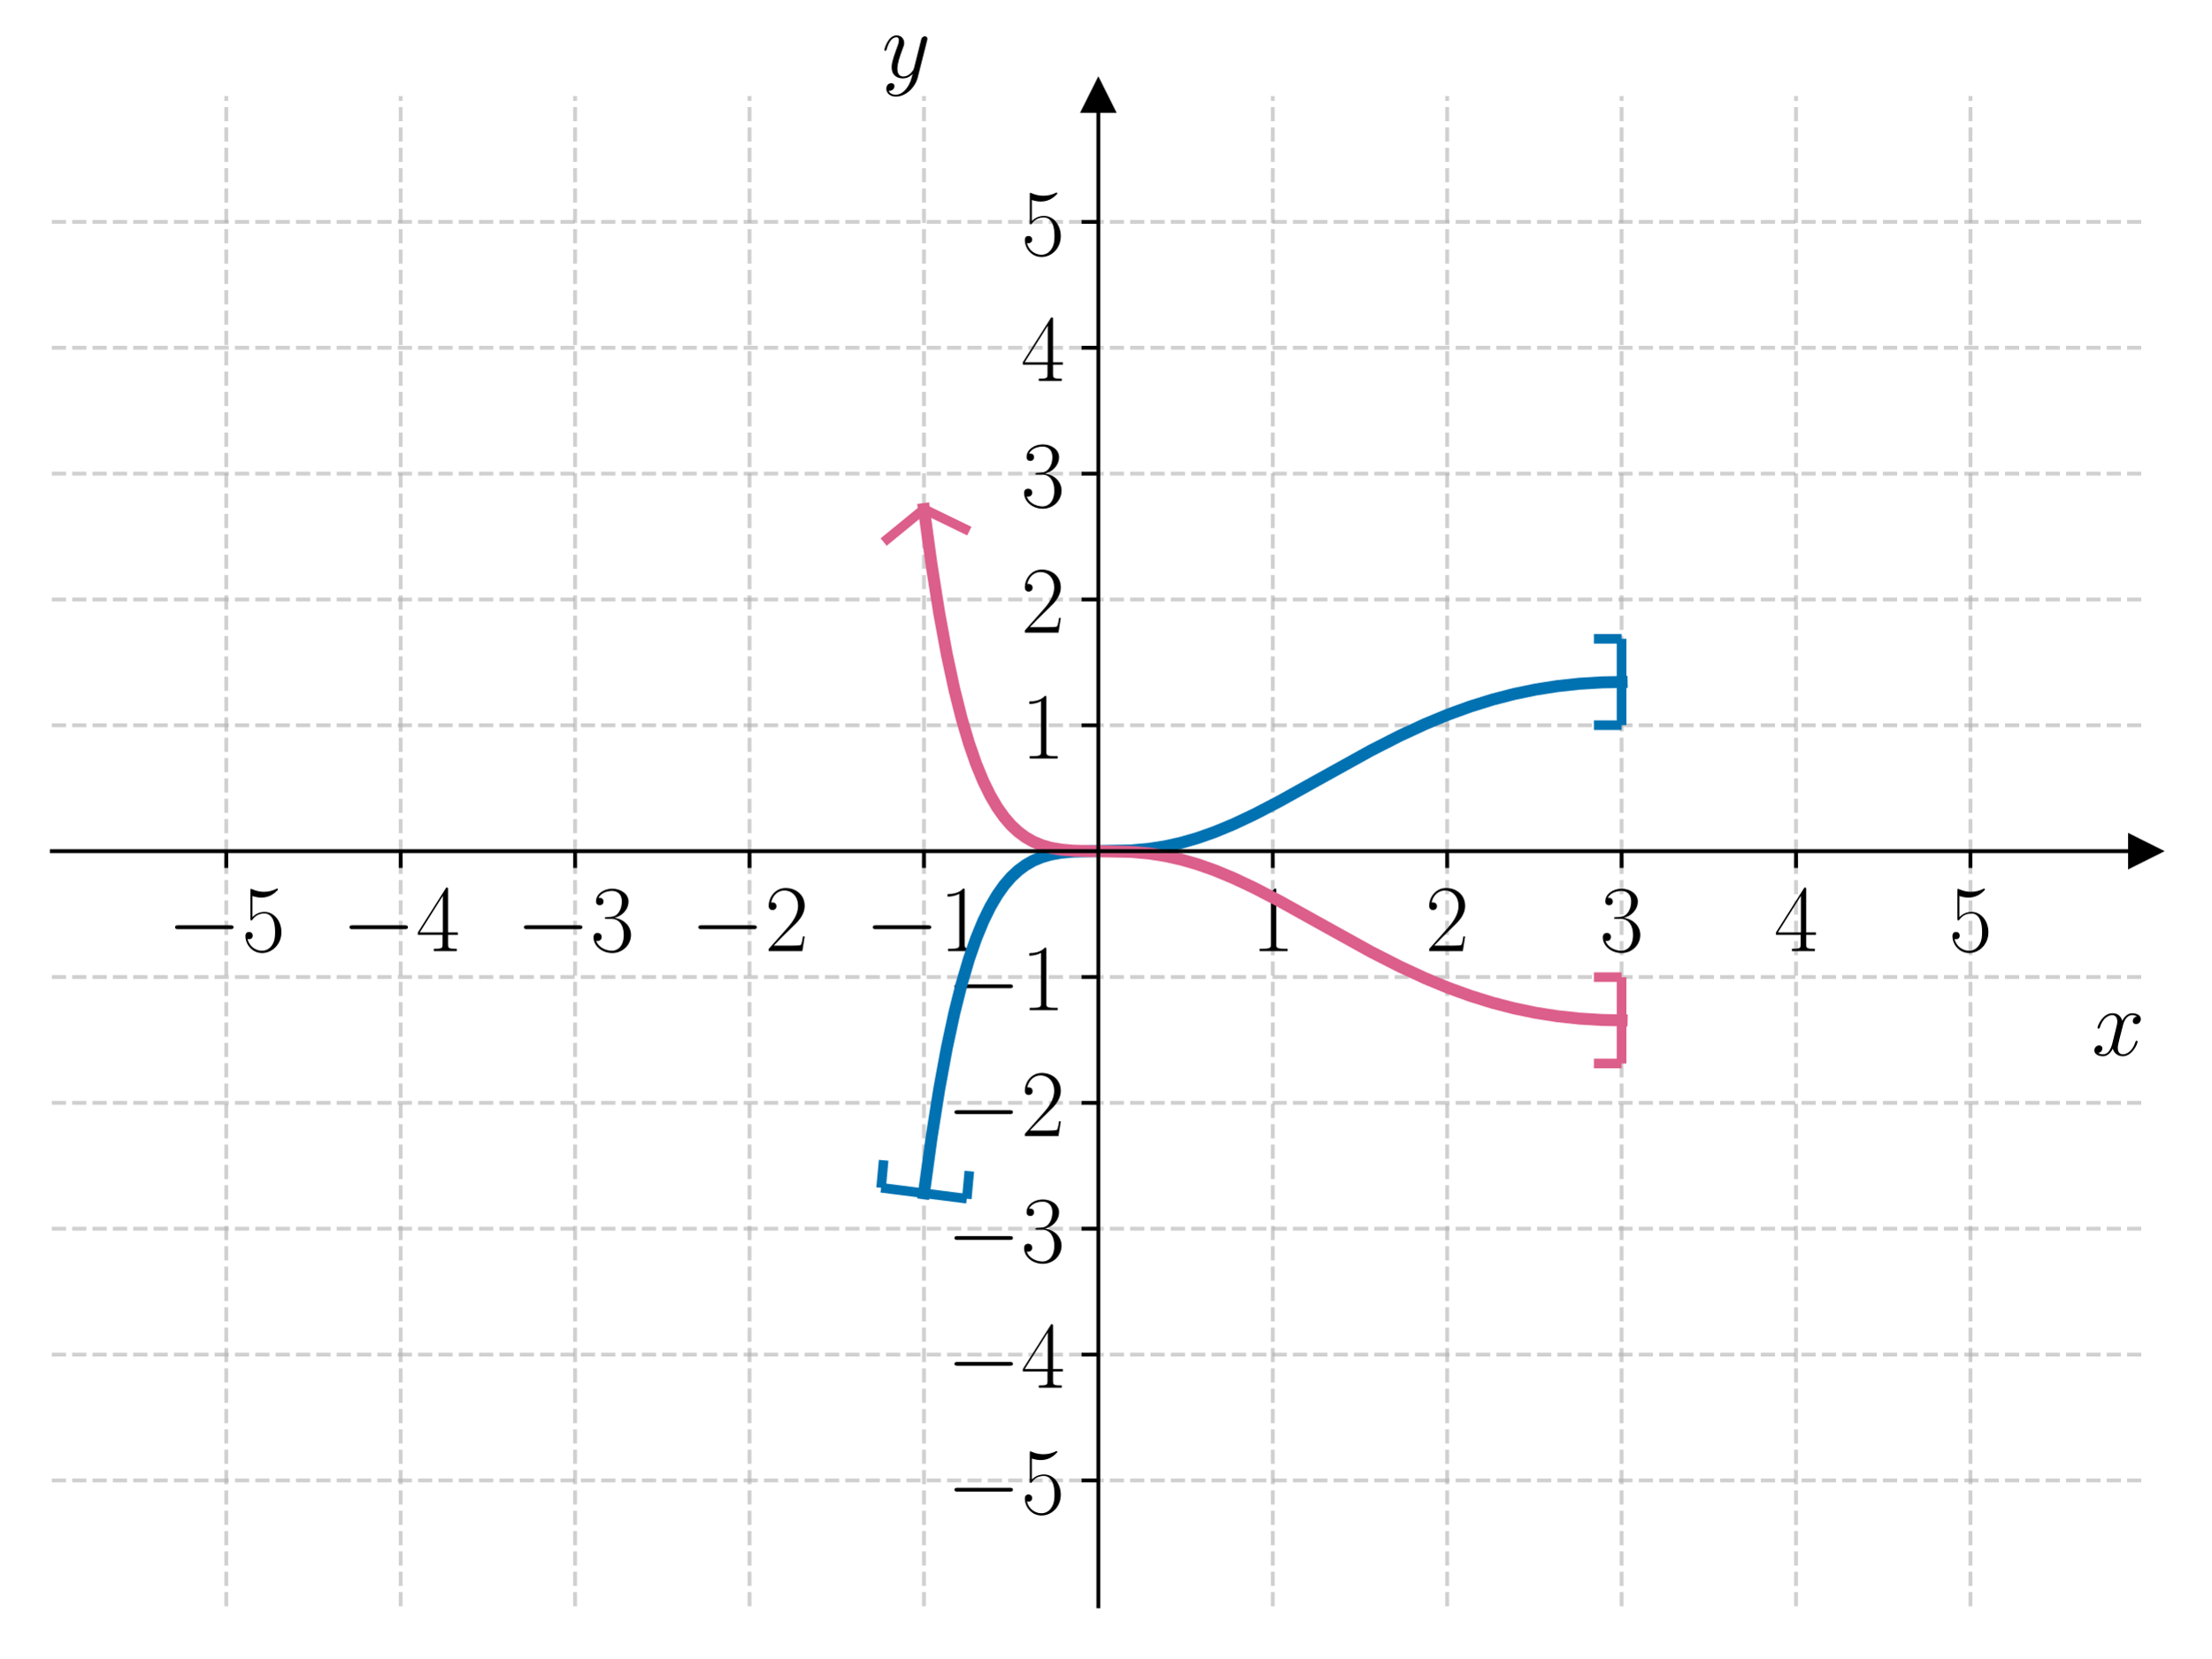
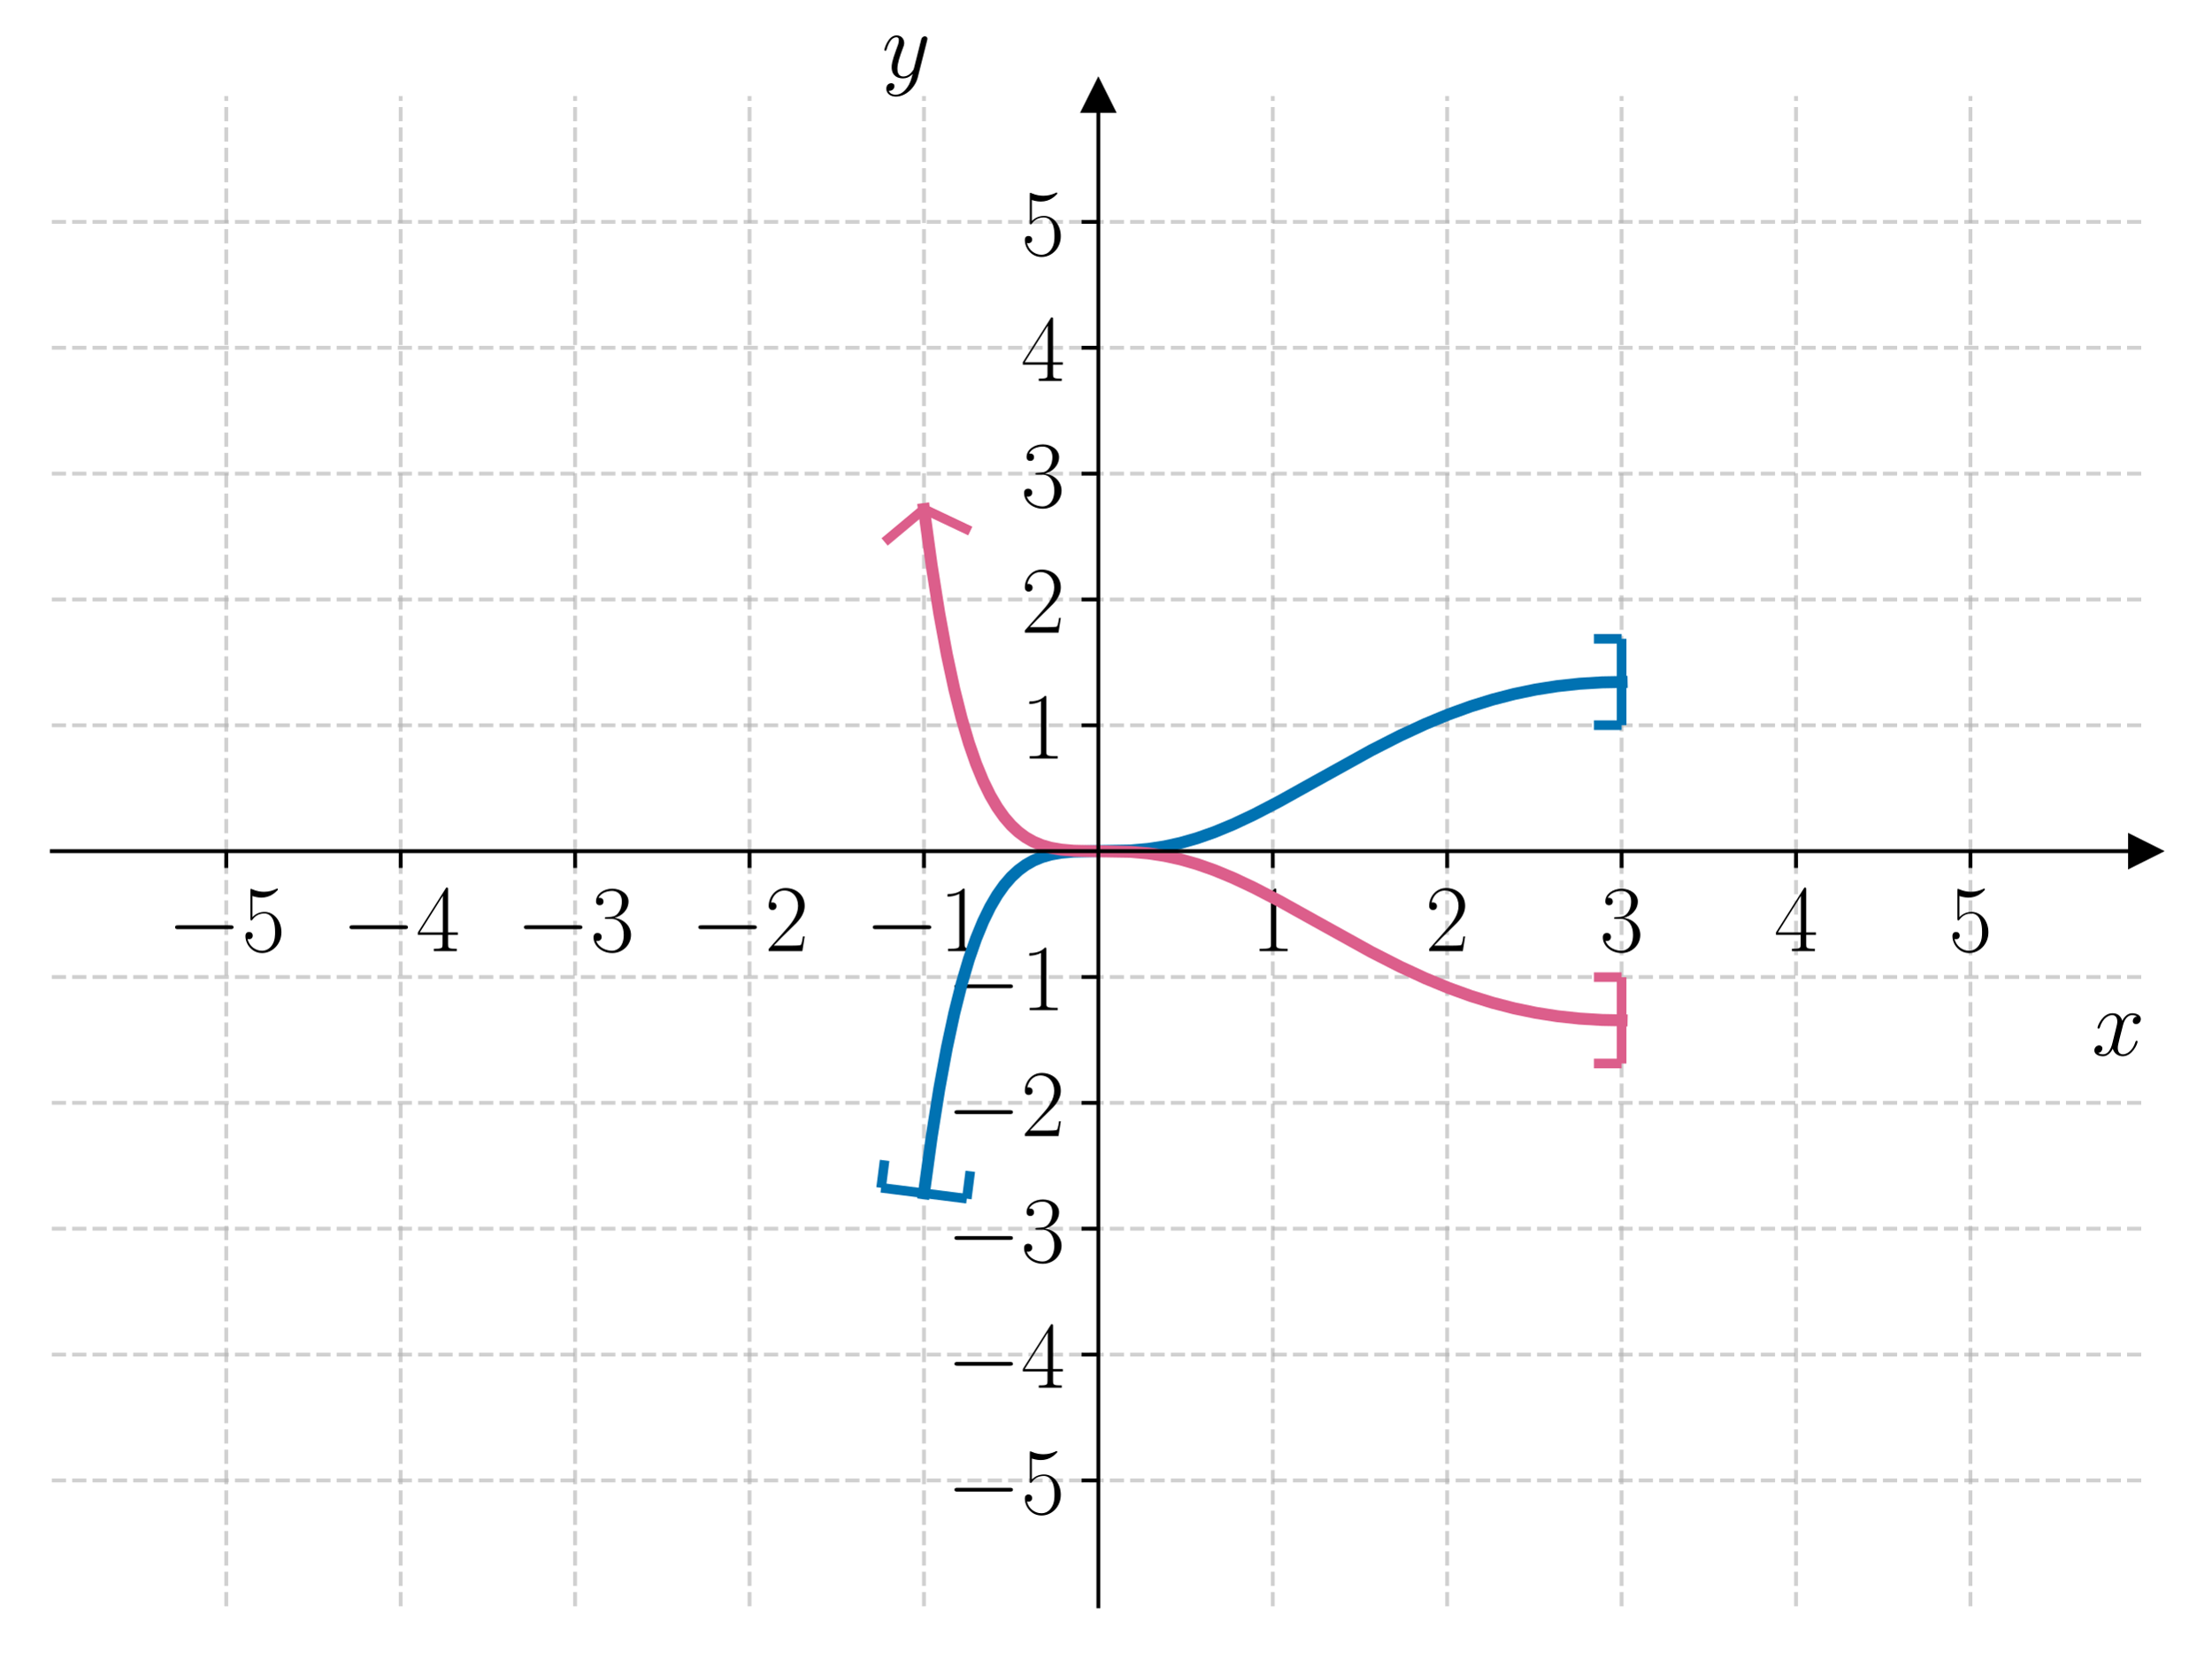
<svg xmlns="http://www.w3.org/2000/svg" xmlns:xlink="http://www.w3.org/1999/xlink" width="460.8pt" height="345.6pt" viewBox="0 0 460.8 345.6" version="1.1">
  <defs>
    <style type="text/css">*{stroke-linejoin: round; stroke-linecap: butt}</style>
  </defs>
  <g id="figure_1">
    <g id="patch_1">
      <path d="M 0 345.6  L 460.8 345.6  L 460.8 0  L 0 0  L 0 345.6  z " style="fill: none" />
    </g>
    <g id="axes_1">
      <g id="patch_2">
        <path d="M 10.8 334.8  L 447 334.8  L 447 20.016  L 10.8 20.016  L 10.8 334.8  z " style="fill: none" />
      </g>
      <g id="matplotlib.axis_1">
        <g id="xtick_1">
          <g id="line2d_1">
-             <path d="M 47.15 334.8  L 47.15 20.016  " clip-path="url(#p4ca7df20c5)" style="fill: none; stroke-dasharray: 2.96,1.28; stroke-dashoffset: 0; stroke: #b0b0b0; stroke-opacity: 0.6; stroke-width: 0.8" />
+             <path d="M 47.15 334.8  L 47.15 20.016  " clip-path="url(#p6dea3ccb54)" style="fill: none; stroke-dasharray: 2.96,1.28; stroke-dashoffset: 0; stroke: #b0b0b0; stroke-opacity: 0.6; stroke-width: 0.8" />
          </g>
          <g id="line2d_2">
            <defs>
-               <path id="ma1039fde44" d="M 0 0  L 0 3.5  " style="stroke: #000000; stroke-width: 0.8" />
+               <path id="mdca5381aa1" d="M 0 0  L 0 3.5  " style="stroke: #000000; stroke-width: 0.8" />
            </defs>
            <g>
-               <use xlink:href="#ma1039fde44" x="47.15" y="177.408" style="stroke: #000000; stroke-width: 0.8" />
+               <use xlink:href="#mdca5381aa1" x="47.15" y="177.408" style="stroke: #000000; stroke-width: 0.8" />
            </g>
          </g>
          <g id="text_1">
            <g transform="translate(34.83221 198.2452) scale(0.2 -0.2)">
              <defs>
                <path id="CMSY10-0" d="M 4218 1472  C 4326 1472 4442 1472 4442 1600  C 4442 1728 4326 1728 4218 1728  L 755 1728  C 646 1728 531 1728 531 1600  C 531 1472 646 1472 755 1472  L 4218 1472  z " transform="scale(0.015625)" />
                <path id="CMR17-35" d="M 730 3692  C 794 3666 1056 3584 1325 3584  C 1920 3584 2246 3911 2432 4100  C 2432 4157 2432 4192 2394 4192  C 2387 4192 2374 4192 2323 4163  C 2099 4058 1837 3973 1517 3973  C 1325 3973 1037 3999 723 4139  C 653 4171 640 4171 634 4171  C 602 4171 595 4164 595 4037  L 595 2203  C 595 2089 595 2057 659 2057  C 691 2057 704 2070 736 2114  C 941 2401 1222 2522 1542 2522  C 1766 2522 2246 2382 2246 1289  C 2246 1085 2246 715 2054 421  C 1894 159 1645 25 1370 25  C 947 25 518 320 403 814  C 429 807 480 795 506 795  C 589 795 749 840 749 1038  C 749 1210 627 1280 506 1280  C 358 1280 262 1190 262 1011  C 262 454 704 -128 1382 -128  C 2042 -128 2669 440 2669 1264  C 2669 2030 2170 2624 1549 2624  C 1222 2624 947 2503 730 2274  L 730 3692  z " transform="scale(0.015625)" />
              </defs>
              <use xlink:href="#CMSY10-0" transform="scale(0.996264)" />
              <use xlink:href="#CMR17-35" transform="translate(77.48747 0) scale(0.996264)" />
            </g>
          </g>
        </g>
        <g id="xtick_2">
          <g id="line2d_3">
-             <path d="M 83.5 334.8  L 83.5 20.016  " clip-path="url(#p4ca7df20c5)" style="fill: none; stroke-dasharray: 2.96,1.28; stroke-dashoffset: 0; stroke: #b0b0b0; stroke-opacity: 0.6; stroke-width: 0.8" />
+             <path d="M 83.5 334.8  L 83.5 20.016  " clip-path="url(#p6dea3ccb54)" style="fill: none; stroke-dasharray: 2.96,1.28; stroke-dashoffset: 0; stroke: #b0b0b0; stroke-opacity: 0.6; stroke-width: 0.8" />
          </g>
          <g id="line2d_4">
            <g>
-               <use xlink:href="#ma1039fde44" x="83.5" y="177.408" style="stroke: #000000; stroke-width: 0.8" />
+               <use xlink:href="#mdca5381aa1" x="83.5" y="177.408" style="stroke: #000000; stroke-width: 0.8" />
            </g>
          </g>
          <g id="text_2">
            <g transform="translate(71.18221 198.2452) scale(0.2 -0.2)">
              <defs>
                <path id="CMR17-34" d="M 2150 4122  C 2150 4256 2144 4256 2029 4256  L 128 1254  L 128 1088  L 1779 1088  L 1779 457  C 1779 224 1766 160 1318 160  L 1197 160  L 1197 0  C 1402 0 1747 0 1965 0  C 2182 0 2528 0 2733 0  L 2733 160  L 2611 160  C 2163 160 2150 224 2150 457  L 2150 1088  L 2803 1088  L 2803 1254  L 2150 1254  L 2150 4122  z M 1798 3703  L 1798 1254  L 256 1254  L 1798 3703  z " transform="scale(0.015625)" />
              </defs>
              <use xlink:href="#CMSY10-0" transform="scale(0.996264)" />
              <use xlink:href="#CMR17-34" transform="translate(77.48747 0) scale(0.996264)" />
            </g>
          </g>
        </g>
        <g id="xtick_3">
          <g id="line2d_5">
-             <path d="M 119.85 334.8  L 119.85 20.016  " clip-path="url(#p4ca7df20c5)" style="fill: none; stroke-dasharray: 2.96,1.28; stroke-dashoffset: 0; stroke: #b0b0b0; stroke-opacity: 0.6; stroke-width: 0.8" />
+             <path d="M 119.85 334.8  L 119.85 20.016  " clip-path="url(#p6dea3ccb54)" style="fill: none; stroke-dasharray: 2.96,1.28; stroke-dashoffset: 0; stroke: #b0b0b0; stroke-opacity: 0.6; stroke-width: 0.8" />
          </g>
          <g id="line2d_6">
            <g>
-               <use xlink:href="#ma1039fde44" x="119.85" y="177.408" style="stroke: #000000; stroke-width: 0.8" />
+               <use xlink:href="#mdca5381aa1" x="119.85" y="177.408" style="stroke: #000000; stroke-width: 0.8" />
            </g>
          </g>
          <g id="text_3">
            <g transform="translate(107.5322 198.2452) scale(0.2 -0.2)">
              <defs>
                <path id="CMR17-33" d="M 1414 2157  C 1984 2157 2234 1662 2234 1090  C 2234 320 1824 25 1453 25  C 1114 25 563 194 390 693  C 422 680 454 680 486 680  C 640 680 755 782 755 948  C 755 1133 614 1216 486 1216  C 378 1216 211 1165 211 926  C 211 335 787 -128 1466 -128  C 2176 -128 2720 430 2720 1085  C 2720 1707 2208 2157 1600 2227  C 2086 2328 2554 2756 2554 3329  C 2554 3820 2048 4179 1472 4179  C 890 4179 378 3829 378 3329  C 378 3110 544 3072 627 3072  C 762 3072 877 3155 877 3321  C 877 3486 762 3569 627 3569  C 602 3569 570 3569 544 3557  C 730 3959 1235 4032 1459 4032  C 1683 4032 2106 3925 2106 3320  C 2106 3143 2080 2828 1862 2550  C 1670 2304 1453 2304 1242 2284  C 1210 2284 1062 2269 1037 2269  C 992 2263 966 2257 966 2208  C 966 2163 973 2157 1101 2157  L 1414 2157  z " transform="scale(0.015625)" />
              </defs>
              <use xlink:href="#CMSY10-0" transform="scale(0.996264)" />
              <use xlink:href="#CMR17-33" transform="translate(77.48747 0) scale(0.996264)" />
            </g>
          </g>
        </g>
        <g id="xtick_4">
          <g id="line2d_7">
-             <path d="M 156.2 334.8  L 156.2 20.016  " clip-path="url(#p4ca7df20c5)" style="fill: none; stroke-dasharray: 2.96,1.28; stroke-dashoffset: 0; stroke: #b0b0b0; stroke-opacity: 0.6; stroke-width: 0.8" />
+             <path d="M 156.2 334.8  L 156.2 20.016  " clip-path="url(#p6dea3ccb54)" style="fill: none; stroke-dasharray: 2.96,1.28; stroke-dashoffset: 0; stroke: #b0b0b0; stroke-opacity: 0.6; stroke-width: 0.8" />
          </g>
          <g id="line2d_8">
            <g>
-               <use xlink:href="#ma1039fde44" x="156.2" y="177.408" style="stroke: #000000; stroke-width: 0.8" />
+               <use xlink:href="#mdca5381aa1" x="156.2" y="177.408" style="stroke: #000000; stroke-width: 0.8" />
            </g>
          </g>
          <g id="text_4">
            <g transform="translate(143.8822 198.2452) scale(0.2 -0.2)">
              <defs>
                <path id="CMR17-32" d="M 2669 989  L 2554 989  C 2490 536 2438 459 2413 420  C 2381 369 1920 369 1830 369  L 602 369  C 832 619 1280 1072 1824 1597  C 2214 1967 2669 2402 2669 3035  C 2669 3790 2067 4224 1395 4224  C 691 4224 262 3604 262 3030  C 262 2780 448 2748 525 2748  C 589 2748 781 2787 781 3010  C 781 3207 614 3264 525 3264  C 486 3264 448 3258 422 3245  C 544 3790 915 4058 1306 4058  C 1862 4058 2227 3617 2227 3035  C 2227 2479 1901 2000 1536 1584  L 262 146  L 262 0  L 2515 0  L 2669 989  z " transform="scale(0.015625)" />
              </defs>
              <use xlink:href="#CMSY10-0" transform="scale(0.996264)" />
              <use xlink:href="#CMR17-32" transform="translate(77.48747 0) scale(0.996264)" />
            </g>
          </g>
        </g>
        <g id="xtick_5">
          <g id="line2d_9">
-             <path d="M 192.55 334.8  L 192.55 20.016  " clip-path="url(#p4ca7df20c5)" style="fill: none; stroke-dasharray: 2.96,1.28; stroke-dashoffset: 0; stroke: #b0b0b0; stroke-opacity: 0.6; stroke-width: 0.8" />
+             <path d="M 192.55 334.8  L 192.55 20.016  " clip-path="url(#p6dea3ccb54)" style="fill: none; stroke-dasharray: 2.96,1.28; stroke-dashoffset: 0; stroke: #b0b0b0; stroke-opacity: 0.6; stroke-width: 0.8" />
          </g>
          <g id="line2d_10">
            <g>
-               <use xlink:href="#ma1039fde44" x="192.55" y="177.408" style="stroke: #000000; stroke-width: 0.8" />
+               <use xlink:href="#mdca5381aa1" x="192.55" y="177.408" style="stroke: #000000; stroke-width: 0.8" />
            </g>
          </g>
          <g id="text_5">
            <g transform="translate(180.2322 198.2452) scale(0.2 -0.2)">
              <defs>
                <path id="CMR17-31" d="M 1702 4058  C 1702 4192 1696 4192 1606 4192  C 1357 3916 979 3827 621 3827  C 602 3827 570 3827 563 3808  C 557 3795 557 3782 557 3648  C 755 3648 1088 3686 1344 3839  L 1344 461  C 1344 236 1331 160 781 160  L 589 160  L 589 0  C 896 0 1216 0 1523 0  C 1830 0 2150 0 2458 0  L 2458 160  L 2266 160  C 1715 160 1702 230 1702 458  L 1702 4058  z " transform="scale(0.015625)" />
              </defs>
              <use xlink:href="#CMSY10-0" transform="scale(0.996264)" />
              <use xlink:href="#CMR17-31" transform="translate(77.48747 0) scale(0.996264)" />
            </g>
          </g>
        </g>
        <g id="xtick_6">
          <g id="line2d_11">
-             <path d="M 265.25 334.8  L 265.25 20.016  " clip-path="url(#p4ca7df20c5)" style="fill: none; stroke-dasharray: 2.96,1.28; stroke-dashoffset: 0; stroke: #b0b0b0; stroke-opacity: 0.6; stroke-width: 0.8" />
+             <path d="M 265.25 334.8  L 265.25 20.016  " clip-path="url(#p6dea3ccb54)" style="fill: none; stroke-dasharray: 2.96,1.28; stroke-dashoffset: 0; stroke: #b0b0b0; stroke-opacity: 0.6; stroke-width: 0.8" />
          </g>
          <g id="line2d_12">
            <g>
-               <use xlink:href="#ma1039fde44" x="265.25" y="177.408" style="stroke: #000000; stroke-width: 0.8" />
+               <use xlink:href="#mdca5381aa1" x="265.25" y="177.408" style="stroke: #000000; stroke-width: 0.8" />
            </g>
          </g>
          <g id="text_6">
            <g transform="translate(260.681 198.2452) scale(0.2 -0.2)">
              <use xlink:href="#CMR17-31" transform="scale(0.996264)" />
            </g>
          </g>
        </g>
        <g id="xtick_7">
          <g id="line2d_13">
-             <path d="M 301.6 334.8  L 301.6 20.016  " clip-path="url(#p4ca7df20c5)" style="fill: none; stroke-dasharray: 2.96,1.28; stroke-dashoffset: 0; stroke: #b0b0b0; stroke-opacity: 0.6; stroke-width: 0.8" />
+             <path d="M 301.6 334.8  L 301.6 20.016  " clip-path="url(#p6dea3ccb54)" style="fill: none; stroke-dasharray: 2.96,1.28; stroke-dashoffset: 0; stroke: #b0b0b0; stroke-opacity: 0.6; stroke-width: 0.8" />
          </g>
          <g id="line2d_14">
            <g>
-               <use xlink:href="#ma1039fde44" x="301.6" y="177.408" style="stroke: #000000; stroke-width: 0.8" />
+               <use xlink:href="#mdca5381aa1" x="301.6" y="177.408" style="stroke: #000000; stroke-width: 0.8" />
            </g>
          </g>
          <g id="text_7">
            <g transform="translate(297.031 198.2452) scale(0.2 -0.2)">
              <use xlink:href="#CMR17-32" transform="scale(0.996264)" />
            </g>
          </g>
        </g>
        <g id="xtick_8">
          <g id="line2d_15">
-             <path d="M 337.95 334.8  L 337.95 20.016  " clip-path="url(#p4ca7df20c5)" style="fill: none; stroke-dasharray: 2.96,1.28; stroke-dashoffset: 0; stroke: #b0b0b0; stroke-opacity: 0.6; stroke-width: 0.8" />
+             <path d="M 337.95 334.8  L 337.95 20.016  " clip-path="url(#p6dea3ccb54)" style="fill: none; stroke-dasharray: 2.96,1.28; stroke-dashoffset: 0; stroke: #b0b0b0; stroke-opacity: 0.6; stroke-width: 0.8" />
          </g>
          <g id="line2d_16">
            <g>
-               <use xlink:href="#ma1039fde44" x="337.95" y="177.408" style="stroke: #000000; stroke-width: 0.8" />
+               <use xlink:href="#mdca5381aa1" x="337.95" y="177.408" style="stroke: #000000; stroke-width: 0.8" />
            </g>
          </g>
          <g id="text_8">
            <g transform="translate(333.381 198.2452) scale(0.2 -0.2)">
              <use xlink:href="#CMR17-33" transform="scale(0.996264)" />
            </g>
          </g>
        </g>
        <g id="xtick_9">
          <g id="line2d_17">
-             <path d="M 374.3 334.8  L 374.3 20.016  " clip-path="url(#p4ca7df20c5)" style="fill: none; stroke-dasharray: 2.96,1.28; stroke-dashoffset: 0; stroke: #b0b0b0; stroke-opacity: 0.6; stroke-width: 0.8" />
+             <path d="M 374.3 334.8  L 374.3 20.016  " clip-path="url(#p6dea3ccb54)" style="fill: none; stroke-dasharray: 2.96,1.28; stroke-dashoffset: 0; stroke: #b0b0b0; stroke-opacity: 0.6; stroke-width: 0.8" />
          </g>
          <g id="line2d_18">
            <g>
-               <use xlink:href="#ma1039fde44" x="374.3" y="177.408" style="stroke: #000000; stroke-width: 0.8" />
+               <use xlink:href="#mdca5381aa1" x="374.3" y="177.408" style="stroke: #000000; stroke-width: 0.8" />
            </g>
          </g>
          <g id="text_9">
            <g transform="translate(369.731 198.2452) scale(0.2 -0.2)">
              <use xlink:href="#CMR17-34" transform="scale(0.996264)" />
            </g>
          </g>
        </g>
        <g id="xtick_10">
          <g id="line2d_19">
-             <path d="M 410.65 334.8  L 410.65 20.016  " clip-path="url(#p4ca7df20c5)" style="fill: none; stroke-dasharray: 2.96,1.28; stroke-dashoffset: 0; stroke: #b0b0b0; stroke-opacity: 0.6; stroke-width: 0.8" />
+             <path d="M 410.65 334.8  L 410.65 20.016  " clip-path="url(#p6dea3ccb54)" style="fill: none; stroke-dasharray: 2.96,1.28; stroke-dashoffset: 0; stroke: #b0b0b0; stroke-opacity: 0.6; stroke-width: 0.8" />
          </g>
          <g id="line2d_20">
            <g>
-               <use xlink:href="#ma1039fde44" x="410.65" y="177.408" style="stroke: #000000; stroke-width: 0.8" />
+               <use xlink:href="#mdca5381aa1" x="410.65" y="177.408" style="stroke: #000000; stroke-width: 0.8" />
            </g>
          </g>
          <g id="text_10">
            <g transform="translate(406.081 198.2452) scale(0.2 -0.2)">
              <use xlink:href="#CMR17-35" transform="scale(0.996264)" />
            </g>
          </g>
        </g>
        <g id="text_11">
          <g transform="translate(435.9132 219.9578) scale(0.2 -0.2)">
            <defs>
              <path id="CMMI12-78" d="M 3034 2606  C 2829 2567 2752 2414 2752 2293  C 2752 2139 2874 2088 2963 2088  C 3155 2088 3290 2254 3290 2427  C 3290 2695 2982 2816 2714 2816  C 2323 2816 2106 2433 2048 2312  C 1901 2816 1504 2816 1389 2816  C 736 2816 390 1980 390 1839  C 390 1814 416 1782 461 1782  C 512 1782 525 1820 538 1846  C 755 2555 1184 2689 1370 2689  C 1658 2689 1715 2420 1715 2267  C 1715 2127 1677 1980 1600 1673  L 1382 798  C 1286 415 1101 64 762 64  C 730 64 570 64 435 147  C 666 192 717 383 717 460  C 717 588 621 664 499 664  C 346 664 179 530 179 326  C 179 57 480 -64 755 -64  C 1062 -64 1280 179 1414 441  C 1517 64 1837 -64 2074 -64  C 2726 -64 3072 773 3072 913  C 3072 945 3046 971 3008 971  C 2950 971 2944 939 2925 888  C 2752 326 2381 64 2093 64  C 1869 64 1747 230 1747 492  C 1747 632 1773 734 1875 1156  L 2099 2024  C 2195 2408 2413 2689 2707 2689  C 2720 2689 2899 2689 3034 2606  z " transform="scale(0.015625)" />
            </defs>
            <use xlink:href="#CMMI12-78" transform="scale(0.996264)" />
          </g>
        </g>
      </g>
      <g id="matplotlib.axis_2">
        <g id="ytick_1">
          <g id="line2d_21">
-             <path d="M 10.8 308.568  L 447 308.568  " clip-path="url(#p4ca7df20c5)" style="fill: none; stroke-dasharray: 2.96,1.28; stroke-dashoffset: 0; stroke: #b0b0b0; stroke-opacity: 0.6; stroke-width: 0.8" />
+             <path d="M 10.8 308.568  L 447 308.568  " clip-path="url(#p6dea3ccb54)" style="fill: none; stroke-dasharray: 2.96,1.28; stroke-dashoffset: 0; stroke: #b0b0b0; stroke-opacity: 0.6; stroke-width: 0.8" />
          </g>
          <g id="line2d_22">
            <defs>
-               <path id="m6da53b834b" d="M 0 0  L -3.5 0  " style="stroke: #000000; stroke-width: 0.8" />
+               <path id="m02d31985c3" d="M 0 0  L -3.5 0  " style="stroke: #000000; stroke-width: 0.8" />
            </defs>
            <g>
-               <use xlink:href="#m6da53b834b" x="228.9" y="308.568" style="stroke: #000000; stroke-width: 0.8" />
+               <use xlink:href="#m02d31985c3" x="228.9" y="308.568" style="stroke: #000000; stroke-width: 0.8" />
            </g>
          </g>
          <g id="text_12">
            <g transform="translate(197.2644 315.4865) scale(0.2 -0.2)">
              <use xlink:href="#CMSY10-0" transform="scale(0.996264)" />
              <use xlink:href="#CMR17-35" transform="translate(77.48747 0) scale(0.996264)" />
            </g>
          </g>
        </g>
        <g id="ytick_2">
          <g id="line2d_23">
-             <path d="M 10.8 282.336  L 447 282.336  " clip-path="url(#p4ca7df20c5)" style="fill: none; stroke-dasharray: 2.96,1.28; stroke-dashoffset: 0; stroke: #b0b0b0; stroke-opacity: 0.6; stroke-width: 0.8" />
+             <path d="M 10.8 282.336  L 447 282.336  " clip-path="url(#p6dea3ccb54)" style="fill: none; stroke-dasharray: 2.96,1.28; stroke-dashoffset: 0; stroke: #b0b0b0; stroke-opacity: 0.6; stroke-width: 0.8" />
          </g>
          <g id="line2d_24">
            <g>
-               <use xlink:href="#m6da53b834b" x="228.9" y="282.336" style="stroke: #000000; stroke-width: 0.8" />
+               <use xlink:href="#m02d31985c3" x="228.9" y="282.336" style="stroke: #000000; stroke-width: 0.8" />
            </g>
          </g>
          <g id="text_13">
            <g transform="translate(197.2644 289.2546) scale(0.2 -0.2)">
              <use xlink:href="#CMSY10-0" transform="scale(0.996264)" />
              <use xlink:href="#CMR17-34" transform="translate(77.48747 0) scale(0.996264)" />
            </g>
          </g>
        </g>
        <g id="ytick_3">
          <g id="line2d_25">
-             <path d="M 10.8 256.104  L 447 256.104  " clip-path="url(#p4ca7df20c5)" style="fill: none; stroke-dasharray: 2.96,1.28; stroke-dashoffset: 0; stroke: #b0b0b0; stroke-opacity: 0.6; stroke-width: 0.8" />
+             <path d="M 10.8 256.104  L 447 256.104  " clip-path="url(#p6dea3ccb54)" style="fill: none; stroke-dasharray: 2.96,1.28; stroke-dashoffset: 0; stroke: #b0b0b0; stroke-opacity: 0.6; stroke-width: 0.8" />
          </g>
          <g id="line2d_26">
            <g>
-               <use xlink:href="#m6da53b834b" x="228.9" y="256.104" style="stroke: #000000; stroke-width: 0.8" />
+               <use xlink:href="#m02d31985c3" x="228.9" y="256.104" style="stroke: #000000; stroke-width: 0.8" />
            </g>
          </g>
          <g id="text_14">
            <g transform="translate(197.2644 263.0226) scale(0.2 -0.2)">
              <use xlink:href="#CMSY10-0" transform="scale(0.996264)" />
              <use xlink:href="#CMR17-33" transform="translate(77.48747 0) scale(0.996264)" />
            </g>
          </g>
        </g>
        <g id="ytick_4">
          <g id="line2d_27">
-             <path d="M 10.8 229.872  L 447 229.872  " clip-path="url(#p4ca7df20c5)" style="fill: none; stroke-dasharray: 2.96,1.28; stroke-dashoffset: 0; stroke: #b0b0b0; stroke-opacity: 0.6; stroke-width: 0.8" />
+             <path d="M 10.8 229.872  L 447 229.872  " clip-path="url(#p6dea3ccb54)" style="fill: none; stroke-dasharray: 2.96,1.28; stroke-dashoffset: 0; stroke: #b0b0b0; stroke-opacity: 0.6; stroke-width: 0.8" />
          </g>
          <g id="line2d_28">
            <g>
-               <use xlink:href="#m6da53b834b" x="228.9" y="229.872" style="stroke: #000000; stroke-width: 0.8" />
+               <use xlink:href="#m02d31985c3" x="228.9" y="229.872" style="stroke: #000000; stroke-width: 0.8" />
            </g>
          </g>
          <g id="text_15">
            <g transform="translate(197.2644 236.7906) scale(0.2 -0.2)">
              <use xlink:href="#CMSY10-0" transform="scale(0.996264)" />
              <use xlink:href="#CMR17-32" transform="translate(77.48747 0) scale(0.996264)" />
            </g>
          </g>
        </g>
        <g id="ytick_5">
          <g id="line2d_29">
-             <path d="M 10.8 203.64  L 447 203.64  " clip-path="url(#p4ca7df20c5)" style="fill: none; stroke-dasharray: 2.96,1.28; stroke-dashoffset: 0; stroke: #b0b0b0; stroke-opacity: 0.6; stroke-width: 0.8" />
+             <path d="M 10.8 203.64  L 447 203.64  " clip-path="url(#p6dea3ccb54)" style="fill: none; stroke-dasharray: 2.96,1.28; stroke-dashoffset: 0; stroke: #b0b0b0; stroke-opacity: 0.6; stroke-width: 0.8" />
          </g>
          <g id="line2d_30">
            <g>
-               <use xlink:href="#m6da53b834b" x="228.9" y="203.64" style="stroke: #000000; stroke-width: 0.8" />
+               <use xlink:href="#m02d31985c3" x="228.9" y="203.64" style="stroke: #000000; stroke-width: 0.8" />
            </g>
          </g>
          <g id="text_16">
            <g transform="translate(197.2644 210.5586) scale(0.2 -0.2)">
              <use xlink:href="#CMSY10-0" transform="scale(0.996264)" />
              <use xlink:href="#CMR17-31" transform="translate(77.48747 0) scale(0.996264)" />
            </g>
          </g>
        </g>
        <g id="ytick_6">
          <g id="line2d_31">
-             <path d="M 10.8 151.176  L 447 151.176  " clip-path="url(#p4ca7df20c5)" style="fill: none; stroke-dasharray: 2.96,1.28; stroke-dashoffset: 0; stroke: #b0b0b0; stroke-opacity: 0.6; stroke-width: 0.8" />
+             <path d="M 10.8 151.176  L 447 151.176  " clip-path="url(#p6dea3ccb54)" style="fill: none; stroke-dasharray: 2.96,1.28; stroke-dashoffset: 0; stroke: #b0b0b0; stroke-opacity: 0.6; stroke-width: 0.8" />
          </g>
          <g id="line2d_32">
            <g>
-               <use xlink:href="#m6da53b834b" x="228.9" y="151.176" style="stroke: #000000; stroke-width: 0.8" />
+               <use xlink:href="#m02d31985c3" x="228.9" y="151.176" style="stroke: #000000; stroke-width: 0.8" />
            </g>
          </g>
          <g id="text_17">
            <g transform="translate(212.7619 158.0947) scale(0.2 -0.2)">
              <use xlink:href="#CMR17-31" transform="scale(0.996264)" />
            </g>
          </g>
        </g>
        <g id="ytick_7">
          <g id="line2d_33">
-             <path d="M 10.8 124.944  L 447 124.944  " clip-path="url(#p4ca7df20c5)" style="fill: none; stroke-dasharray: 2.96,1.28; stroke-dashoffset: 0; stroke: #b0b0b0; stroke-opacity: 0.6; stroke-width: 0.8" />
+             <path d="M 10.8 124.944  L 447 124.944  " clip-path="url(#p6dea3ccb54)" style="fill: none; stroke-dasharray: 2.96,1.28; stroke-dashoffset: 0; stroke: #b0b0b0; stroke-opacity: 0.6; stroke-width: 0.8" />
          </g>
          <g id="line2d_34">
            <g>
-               <use xlink:href="#m6da53b834b" x="228.9" y="124.944" style="stroke: #000000; stroke-width: 0.8" />
+               <use xlink:href="#m02d31985c3" x="228.9" y="124.944" style="stroke: #000000; stroke-width: 0.8" />
            </g>
          </g>
          <g id="text_18">
            <g transform="translate(212.7619 131.8627) scale(0.2 -0.2)">
              <use xlink:href="#CMR17-32" transform="scale(0.996264)" />
            </g>
          </g>
        </g>
        <g id="ytick_8">
          <g id="line2d_35">
-             <path d="M 10.8 98.712  L 447 98.712  " clip-path="url(#p4ca7df20c5)" style="fill: none; stroke-dasharray: 2.96,1.28; stroke-dashoffset: 0; stroke: #b0b0b0; stroke-opacity: 0.6; stroke-width: 0.8" />
+             <path d="M 10.8 98.712  L 447 98.712  " clip-path="url(#p6dea3ccb54)" style="fill: none; stroke-dasharray: 2.96,1.28; stroke-dashoffset: 0; stroke: #b0b0b0; stroke-opacity: 0.6; stroke-width: 0.8" />
          </g>
          <g id="line2d_36">
            <g>
-               <use xlink:href="#m6da53b834b" x="228.9" y="98.712" style="stroke: #000000; stroke-width: 0.8" />
+               <use xlink:href="#m02d31985c3" x="228.9" y="98.712" style="stroke: #000000; stroke-width: 0.8" />
            </g>
          </g>
          <g id="text_19">
            <g transform="translate(212.7619 105.6307) scale(0.2 -0.2)">
              <use xlink:href="#CMR17-33" transform="scale(0.996264)" />
            </g>
          </g>
        </g>
        <g id="ytick_9">
          <g id="line2d_37">
-             <path d="M 10.8 72.48  L 447 72.48  " clip-path="url(#p4ca7df20c5)" style="fill: none; stroke-dasharray: 2.96,1.28; stroke-dashoffset: 0; stroke: #b0b0b0; stroke-opacity: 0.6; stroke-width: 0.8" />
+             <path d="M 10.8 72.48  L 447 72.48  " clip-path="url(#p6dea3ccb54)" style="fill: none; stroke-dasharray: 2.96,1.28; stroke-dashoffset: 0; stroke: #b0b0b0; stroke-opacity: 0.6; stroke-width: 0.8" />
          </g>
          <g id="line2d_38">
            <g>
-               <use xlink:href="#m6da53b834b" x="228.9" y="72.48" style="stroke: #000000; stroke-width: 0.8" />
+               <use xlink:href="#m02d31985c3" x="228.9" y="72.48" style="stroke: #000000; stroke-width: 0.8" />
            </g>
          </g>
          <g id="text_20">
            <g transform="translate(212.7619 79.39876) scale(0.2 -0.2)">
              <use xlink:href="#CMR17-34" transform="scale(0.996264)" />
            </g>
          </g>
        </g>
        <g id="ytick_10">
          <g id="line2d_39">
-             <path d="M 10.8 46.248  L 447 46.248  " clip-path="url(#p4ca7df20c5)" style="fill: none; stroke-dasharray: 2.96,1.28; stroke-dashoffset: 0; stroke: #b0b0b0; stroke-opacity: 0.6; stroke-width: 0.8" />
+             <path d="M 10.8 46.248  L 447 46.248  " clip-path="url(#p6dea3ccb54)" style="fill: none; stroke-dasharray: 2.96,1.28; stroke-dashoffset: 0; stroke: #b0b0b0; stroke-opacity: 0.6; stroke-width: 0.8" />
          </g>
          <g id="line2d_40">
            <g>
-               <use xlink:href="#m6da53b834b" x="228.9" y="46.248" style="stroke: #000000; stroke-width: 0.8" />
+               <use xlink:href="#m02d31985c3" x="228.9" y="46.248" style="stroke: #000000; stroke-width: 0.8" />
            </g>
          </g>
          <g id="text_21">
            <g transform="translate(212.7619 53.16679) scale(0.2 -0.2)">
              <use xlink:href="#CMR17-35" transform="scale(0.996264)" />
            </g>
          </g>
        </g>
        <g id="text_22">
          <g transform="translate(183.7516 16.14068) scale(0.2 -0.2)">
            <defs>
              <path id="CMMI12-79" d="M 1683 -700  C 1510 -939 1261 -1152 947 -1152  C 870 -1152 563 -1152 467 -889  C 486 -895 518 -895 531 -895  C 723 -895 851 -729 851 -582  C 851 -435 730 -384 634 -384  C 531 -384 307 -458 307 -759  C 307 -1071 582 -1286 947 -1286  C 1587 -1286 2234 -700 2413 6  L 3040 2485  C 3046 2517 3059 2556 3059 2594  C 3059 2689 2982 2753 2886 2753  C 2829 2753 2694 2727 2643 2535  L 2170 658  C 2138 543 2138 530 2086 460  C 1958 281 1747 64 1440 64  C 1082 64 1050 415 1050 588  C 1050 952 1222 1443 1395 1903  C 1466 2088 1504 2178 1504 2305  C 1504 2574 1312 2816 998 2816  C 410 2816 173 1890 173 1839  C 173 1814 198 1782 243 1782  C 301 1782 307 1807 333 1897  C 486 2433 730 2689 979 2689  C 1037 2689 1146 2689 1146 2478  C 1146 2312 1075 2127 979 1884  C 666 1047 666 837 666 683  C 666 77 1101 -64 1421 -64  C 1606 -64 1837 -6 2061 230  L 2067 224  C 1971 -147 1907 -392 1683 -700  z " transform="scale(0.015625)" />
            </defs>
            <use xlink:href="#CMMI12-79" transform="scale(0.996264)" />
          </g>
        </g>
      </g>
      <g id="line2d_41">
        <defs>
-           <path id="med814522dd" d="M 3 0  L -3 -3  L -3 3  z " style="stroke: #000000; stroke-linejoin: miter" />
+           <path id="m7e353dee00" d="M 3 0  L -3 -3  L -3 3  z " style="stroke: #000000; stroke-linejoin: miter" />
        </defs>
        <g>
-           <use xlink:href="#med814522dd" x="447" y="177.408" style="stroke: #000000; stroke-linejoin: miter" />
+           <use xlink:href="#m7e353dee00" x="447" y="177.408" style="stroke: #000000; stroke-linejoin: miter" />
        </g>
      </g>
      <g id="line2d_42">
        <defs>
-           <path id="m7081db2fae" d="M 0 -3  L -3 3  L 3 3  z " style="stroke: #000000; stroke-linejoin: miter" />
+           <path id="mb62b775e1f" d="M 0 -3  L -3 3  L 3 3  z " style="stroke: #000000; stroke-linejoin: miter" />
        </defs>
        <g>
-           <use xlink:href="#m7081db2fae" x="228.9" y="20.016" style="stroke: #000000; stroke-linejoin: miter" />
+           <use xlink:href="#mb62b775e1f" x="228.9" y="20.016" style="stroke: #000000; stroke-linejoin: miter" />
        </g>
      </g>
      <g id="line2d_43">
-         <path d="M 192.55 248.714  L 194.148 237.039  L 195.746 226.96  L 197.308 218.476  L 198.87 211.196  L 200.397 205.112  L 201.924 199.928  L 203.415 195.633  L 204.906 192.005  L 206.362 189.031  L 207.818 186.548  L 209.274 184.493  L 210.729 182.81  L 212.221 181.418  L 213.748 180.291  L 215.345 179.383  L 217.05 178.667  L 218.931 178.12  L 221.097 177.73  L 223.725 177.495  L 227.453 177.41  L 235.62 177.27  L 239.312 176.945  L 242.721 176.422  L 246.094 175.678  L 249.538 174.687  L 253.124 173.421  L 257.03 171.801  L 261.398 169.742  L 266.653 167.006  L 274.428 162.678  L 285.72 156.421  L 291.756 153.344  L 297.011 150.911  L 301.875 148.9  L 306.527 147.216  L 311.071 145.805  L 315.545 144.648  L 320.019 143.719  L 324.528 143.009  L 329.144 142.509  L 333.867 142.222  L 337.95 142.146  L 337.95 142.146  " clip-path="url(#p4ca7df20c5)" style="fill: none; stroke: #0072b2; stroke-width: 2.5; stroke-linecap: square" />
+         <path d="M 192.55 248.714  L 194.165 236.92  L 195.754 226.911  L 197.325 218.391  L 198.878 211.163  L 200.413 205.052  L 201.922 199.933  L 203.413 195.638  L 204.895 192.03  L 206.36 189.036  L 207.815 186.552  L 209.271 184.497  L 210.744 182.795  L 212.235 181.406  L 213.77 180.276  L 215.377 179.368  L 217.098 178.65  L 218.989 178.107  L 221.145 177.723  L 223.764 177.493  L 227.509 177.41  L 235.594 177.272  L 239.277 176.949  L 242.694 176.427  L 246.058 175.687  L 249.483 174.705  L 253.078 173.439  L 256.965 171.83  L 261.323 169.779  L 266.55 167.062  L 274.236 162.787  L 285.765 156.397  L 291.782 153.331  L 297.027 150.903  L 301.9 148.891  L 306.559 147.205  L 311.094 145.799  L 315.576 144.64  L 320.058 143.712  L 324.575 143.003  L 329.173 142.506  L 333.894 142.221  L 337.95 142.146  L 337.95 142.146  " clip-path="url(#p6dea3ccb54)" style="fill: none; stroke: #0072b2; stroke-width: 2.5; stroke-linecap: square" />
      </g>
      <g id="line2d_44">
-         <path d="M 192.55 106.102  L 194.148 117.778  L 195.746 127.857  L 197.308 136.34  L 198.87 143.62  L 200.397 149.705  L 201.924 154.888  L 203.415 159.184  L 204.906 162.811  L 206.362 165.785  L 207.818 168.268  L 209.274 170.323  L 210.729 172.007  L 212.221 173.398  L 213.748 174.525  L 215.345 175.433  L 217.05 176.149  L 218.931 176.696  L 221.097 177.087  L 223.725 177.321  L 227.453 177.406  L 235.62 177.546  L 239.312 177.871  L 242.721 178.394  L 246.094 179.138  L 249.538 180.129  L 253.124 181.395  L 257.03 183.015  L 261.398 185.075  L 266.653 187.81  L 274.428 192.138  L 285.72 198.395  L 291.756 201.473  L 297.011 203.906  L 301.875 205.916  L 306.527 207.601  L 311.071 209.011  L 315.545 210.169  L 320.019 211.098  L 324.528 211.808  L 329.144 212.308  L 333.867 212.595  L 337.95 212.671  L 337.95 212.671  " clip-path="url(#p4ca7df20c5)" style="fill: none; stroke: #dc5e8b; stroke-width: 2.5; stroke-linecap: square" />
+         <path d="M 192.55 106.102  L 194.165 117.896  L 195.754 127.905  L 197.325 136.425  L 198.878 143.654  L 200.413 149.765  L 201.922 154.883  L 203.413 159.179  L 204.895 162.786  L 206.36 165.78  L 207.815 168.264  L 209.271 170.32  L 210.744 172.022  L 212.235 173.41  L 213.77 174.54  L 215.377 175.449  L 217.098 176.166  L 218.989 176.71  L 221.145 177.093  L 223.764 177.323  L 227.509 177.407  L 235.594 177.544  L 239.277 177.867  L 242.694 178.389  L 246.058 179.129  L 249.483 180.112  L 253.078 181.377  L 256.965 182.987  L 261.323 185.038  L 266.55 187.755  L 274.236 192.03  L 285.765 198.419  L 291.782 201.486  L 297.027 203.913  L 301.9 205.926  L 306.559 207.612  L 311.094 209.018  L 315.576 210.176  L 320.058 211.105  L 324.575 211.814  L 329.173 212.31  L 333.894 212.596  L 337.95 212.671  L 337.95 212.671  " clip-path="url(#p6dea3ccb54)" style="fill: none; stroke: #dc5e8b; stroke-width: 2.5; stroke-linecap: square" />
      </g>
      <g id="patch_3">
        <path d="M 228.9 334.8  L 228.9 20.016  " style="fill: none; stroke: #000000; stroke-width: 0.8; stroke-linejoin: miter; stroke-linecap: square" />
      </g>
      <g id="patch_4">
        <path d="M 447 334.8  L 447 20.016  " style="fill: none" />
      </g>
      <g id="patch_5">
        <path d="M 10.8 177.408  L 447 177.408  " style="fill: none; stroke: #000000; stroke-width: 0.8; stroke-linejoin: miter; stroke-linecap: square" />
      </g>
      <g id="patch_6">
        <path d="M 10.8 20.016  L 447 20.016  " style="fill: none" />
      </g>
      <g id="line2d_45">
-         <path d="M 201.478 249.854  L 183.622 247.574  " clip-path="url(#p4ca7df20c5)" style="fill: none; stroke: #0072b2; stroke-width: 2" />
+         <path d="M 201.478 249.852  L 183.622 247.576  " clip-path="url(#p6dea3ccb54)" style="fill: none; stroke: #0072b2; stroke-width: 2" />
      </g>
      <g id="line2d_46">
-         <path d="M 183.622 247.574  L 184.151 241.839  " clip-path="url(#p4ca7df20c5)" style="fill: none; stroke: #0072b2; stroke-width: 2" />
+         <path d="M 183.622 247.576  L 184.351 241.862  " clip-path="url(#p6dea3ccb54)" style="fill: none; stroke: #0072b2; stroke-width: 2" />
      </g>
      <g id="line2d_47">
-         <path d="M 201.478 249.854  L 202.006 244.118  " clip-path="url(#p4ca7df20c5)" style="fill: none; stroke: #0072b2; stroke-width: 2" />
+         <path d="M 201.478 249.852  L 202.206 244.139  " clip-path="url(#p6dea3ccb54)" style="fill: none; stroke: #0072b2; stroke-width: 2" />
      </g>
      <g id="line2d_48">
-         <path d="M 337.951 151.146  L 337.949 133.146  " clip-path="url(#p4ca7df20c5)" style="fill: none; stroke: #0072b2; stroke-width: 2" />
+         <path d="M 337.95 151.146  L 337.95 133.146  " clip-path="url(#p6dea3ccb54)" style="fill: none; stroke: #0072b2; stroke-width: 2" />
      </g>
      <g id="line2d_49">
-         <path d="M 337.949 133.146  L 332.189 133.147  " clip-path="url(#p4ca7df20c5)" style="fill: none; stroke: #0072b2; stroke-width: 2" />
+         <path d="M 337.95 133.146  L 332.19 133.146  " clip-path="url(#p6dea3ccb54)" style="fill: none; stroke: #0072b2; stroke-width: 2" />
      </g>
      <g id="line2d_50">
-         <path d="M 337.951 151.146  L 332.191 151.147  " clip-path="url(#p4ca7df20c5)" style="fill: none; stroke: #0072b2; stroke-width: 2" />
+         <path d="M 337.95 151.146  L 332.19 151.146  " clip-path="url(#p6dea3ccb54)" style="fill: none; stroke: #0072b2; stroke-width: 2" />
      </g>
      <g id="line2d_51">
-         <path d="M 192.55 106.102  L 202.006 110.698  " clip-path="url(#p4ca7df20c5)" style="fill: none; stroke: #dc5e8b; stroke-width: 2" />
+         <path d="M 192.55 106.102  L 202.206 110.678  " clip-path="url(#p6dea3ccb54)" style="fill: none; stroke: #dc5e8b; stroke-width: 2" />
      </g>
      <g id="line2d_52">
-         <path d="M 192.55 106.102  L 184.151 112.978  " clip-path="url(#p4ca7df20c5)" style="fill: none; stroke: #dc5e8b; stroke-width: 2" />
+         <path d="M 192.55 106.102  L 184.351 112.954  " clip-path="url(#p6dea3ccb54)" style="fill: none; stroke: #dc5e8b; stroke-width: 2" />
      </g>
      <g id="line2d_53">
-         <path d="M 337.949 221.671  L 337.951 203.671  " clip-path="url(#p4ca7df20c5)" style="fill: none; stroke: #dc5e8b; stroke-width: 2" />
+         <path d="M 337.95 221.671  L 337.95 203.671  " clip-path="url(#p6dea3ccb54)" style="fill: none; stroke: #dc5e8b; stroke-width: 2" />
      </g>
      <g id="line2d_54">
-         <path d="M 337.951 203.671  L 332.191 203.669  " clip-path="url(#p4ca7df20c5)" style="fill: none; stroke: #dc5e8b; stroke-width: 2" />
+         <path d="M 337.95 203.671  L 332.19 203.67  " clip-path="url(#p6dea3ccb54)" style="fill: none; stroke: #dc5e8b; stroke-width: 2" />
      </g>
      <g id="line2d_55">
-         <path d="M 337.949 221.671  L 332.189 221.669  " clip-path="url(#p4ca7df20c5)" style="fill: none; stroke: #dc5e8b; stroke-width: 2" />
+         <path d="M 337.95 221.671  L 332.19 221.67  " clip-path="url(#p6dea3ccb54)" style="fill: none; stroke: #dc5e8b; stroke-width: 2" />
      </g>
    </g>
  </g>
  <defs>
-     <clipPath id="p4ca7df20c5">
+     <clipPath id="p6dea3ccb54">
      <rect x="10.8" y="20.016" width="436.2" height="314.784" />
    </clipPath>
  </defs>
</svg>
